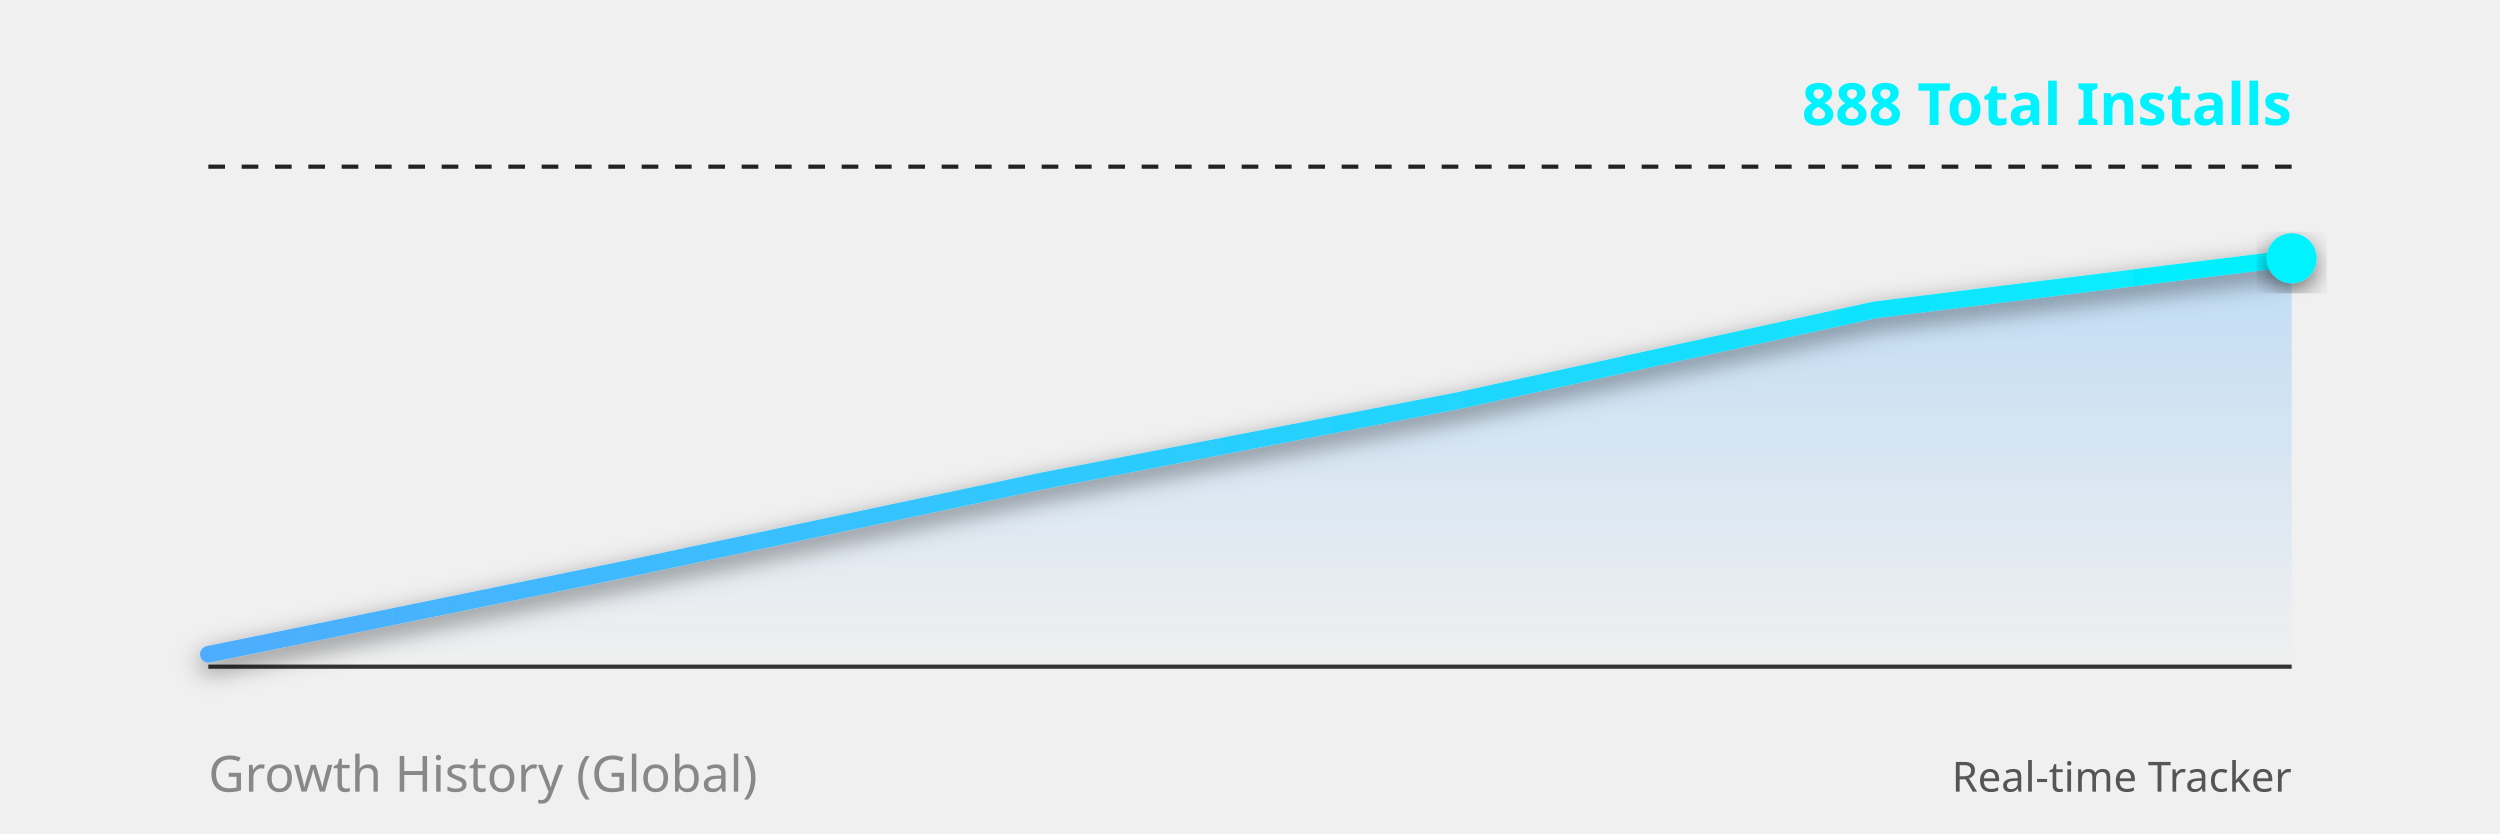
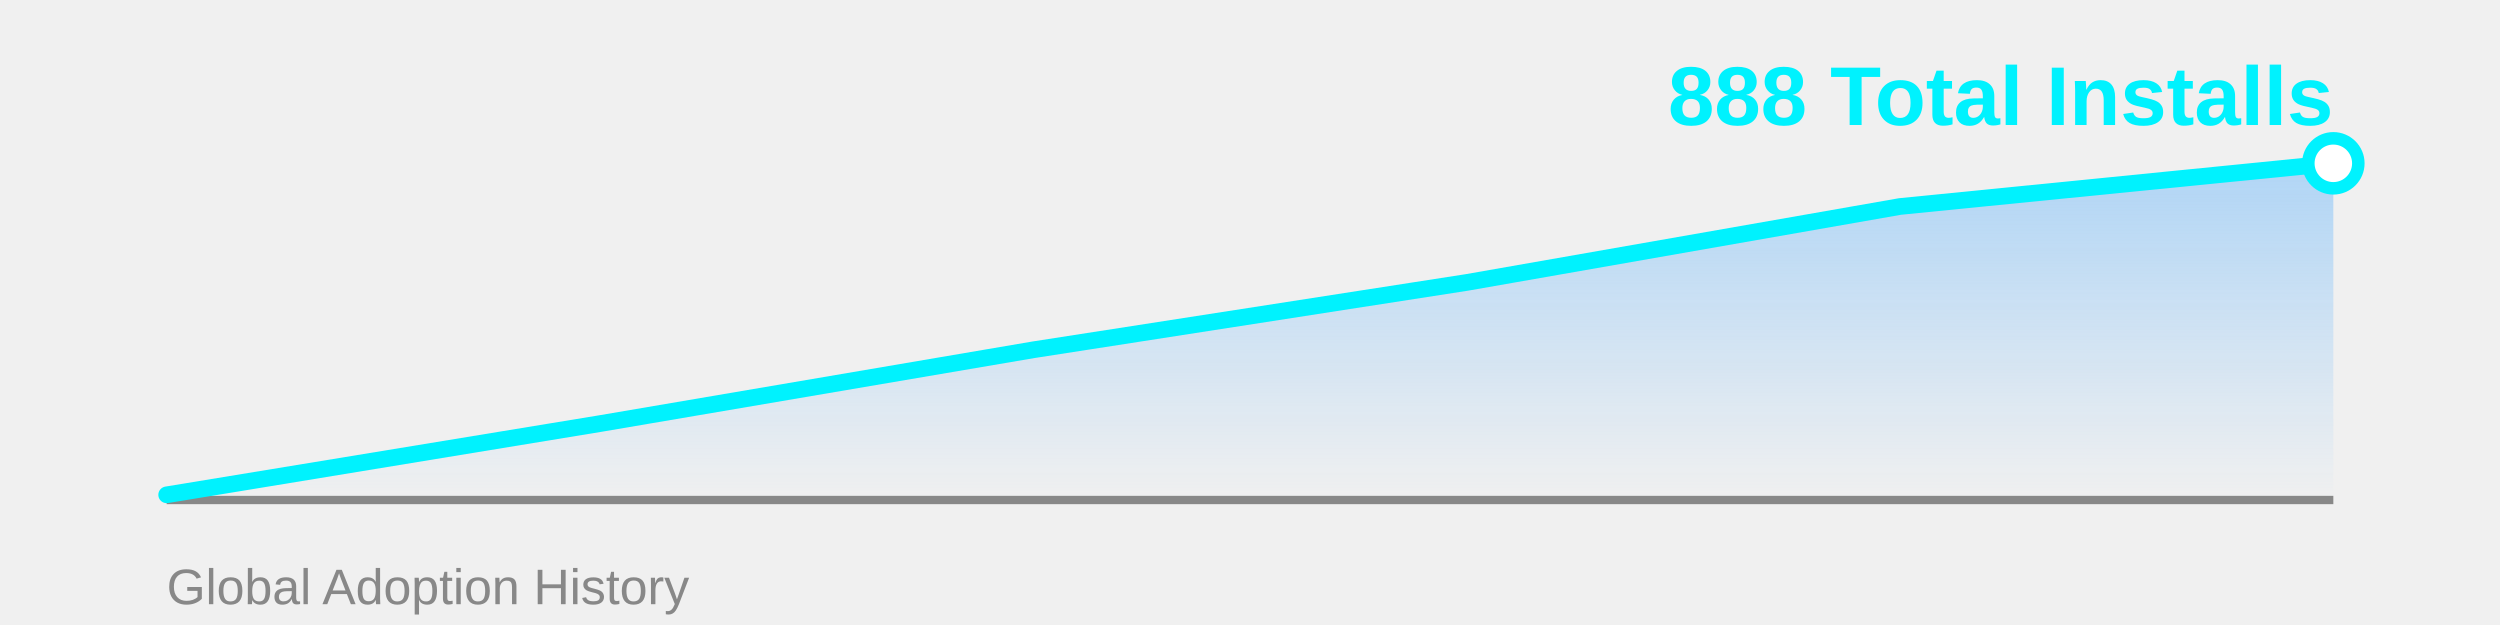
- <svg xmlns="http://www.w3.org/2000/svg" width="600" height="200">
+ <svg xmlns="http://www.w3.org/2000/svg" width="600" height="150">
  <defs>
    <linearGradient id="areaGrad" x1="0%" y1="0%" x2="0%" y2="100%">
-       <stop offset="0%" style="stop-color:#4facfe;stop-opacity:0.3" />
+       <stop offset="0%" style="stop-color:#4facfe;stop-opacity:0.4" />
      <stop offset="100%" style="stop-color:#4facfe;stop-opacity:0" />
    </linearGradient>
-     <linearGradient id="lineGrad" x1="0%" y1="0%" x2="100%" y2="0%">
-       <stop offset="0%" style="stop-color:#4facfe;stop-opacity:1" />
-       <stop offset="100%" style="stop-color:#00f2fe;stop-opacity:1" />
-     </linearGradient>
-     <filter id="shadow" x="-20%" y="-20%" width="140%" height="140%">
-       <feGaussianBlur in="SourceAlpha" stdDeviation="3" />
-       <feOffset dx="0" dy="2" result="offsetblur" />
-       <feComponentTransfer>
-         <feFuncA type="linear" slope="0.5" />
-       </feComponentTransfer>
-       <feMerge>
-         <feMergeNode />
-         <feMergeNode in="SourceGraphic" />
-       </feMerge>
-     </filter>
  </defs>
-   <rect width="100%" height="100%" fill="transparent" />
-   <line x1="50" y1="160" x2="550" y2="160" stroke="#333" stroke-width="1" />
-   <line x1="50" y1="40" x2="550" y2="40" stroke="#222" stroke-width="1" stroke-dasharray="4" />
-   <polygon points="50,160 50.0,157.03 150.0,136.609 250.0,115.446 350.0,96.139 450.0,74.356 550.0,61.98 550,160" fill="url(#areaGrad)" />
-   <polyline points="50.0,157.03 150.0,136.609 250.0,115.446 350.0,96.139 450.0,74.356 550.0,61.98" fill="none" stroke="url(#lineGrad)" stroke-width="4" stroke-linecap="round" stroke-linejoin="round" filter="url(#shadow)" />
-   <circle cx="550.0" cy="61.98" r="6" fill="#00f2fe" filter="url(#shadow)" />
-   <text x="550" y="30" font-family="Segoe UI, sans-serif" font-size="14" font-weight="bold" fill="#00f2fe" text-anchor="end">888 Total Installs</text>
-   <text x="50" y="190" font-family="Segoe UI, sans-serif" font-size="12" fill="#888" text-anchor="start">Growth History (Global)</text>
-   <text x="550" y="190" font-family="Segoe UI, sans-serif" font-size="10" fill="#555" text-anchor="end">Real-time Tracker</text>
+   <polygon points="40,120 40.0,118.757 144.0,101.664 248.0,83.95 352.0,67.79 456.0,49.558 560.0,39.199 560,120" fill="url(#areaGrad)" />
+   <line x1="40" y1="120" x2="560" y2="120" stroke="#888" stroke-width="2" />
+   <polyline points="40.0,118.757 144.0,101.664 248.0,83.95 352.0,67.79 456.0,49.558 560.0,39.199" fill="none" stroke="#00f2fe" stroke-width="4" stroke-linecap="round" stroke-linejoin="round" />
+   <circle cx="560.0" cy="39.199" r="6" fill="#fff" stroke="#00f2fe" stroke-width="3" />
+   <text x="560" y="30" font-family="Arial, sans-serif" font-size="20" font-weight="bold" fill="#00f2fe" text-anchor="end">888 Total Installs</text>
+   <text x="40" y="145" font-family="Arial, sans-serif" font-size="12" fill="#888" text-anchor="start">Global Adoption History</text>
</svg>
